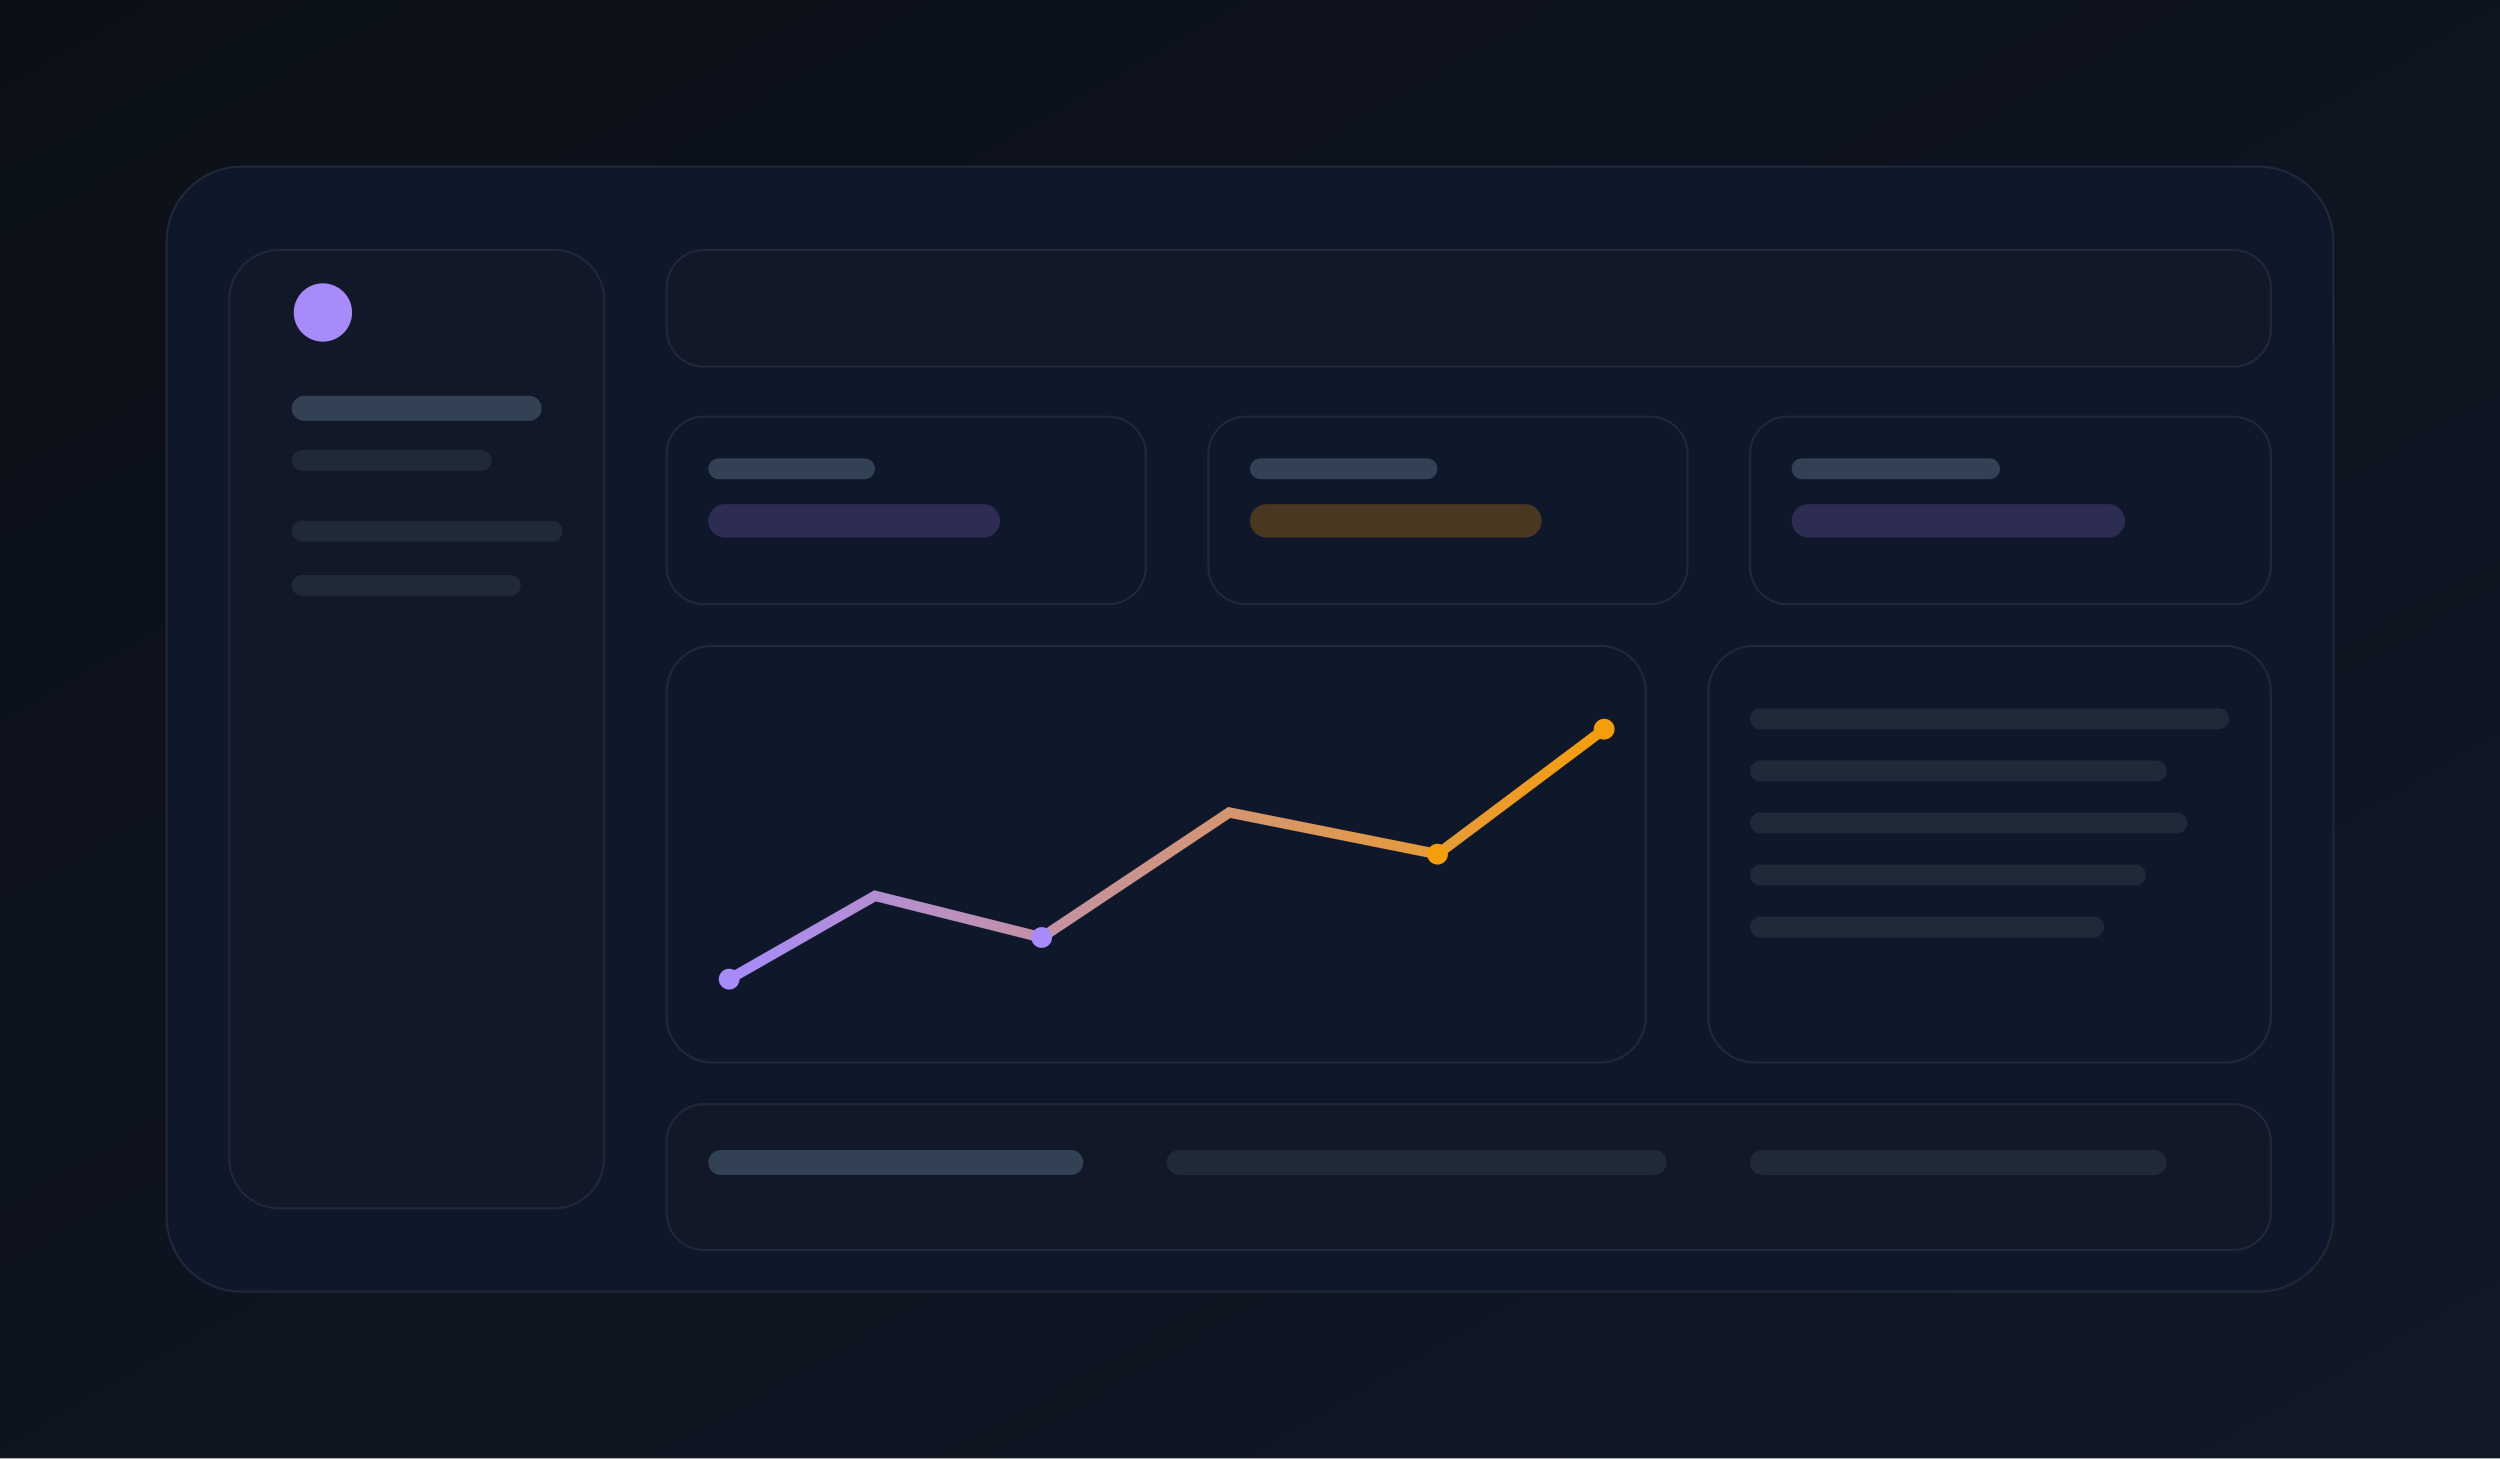
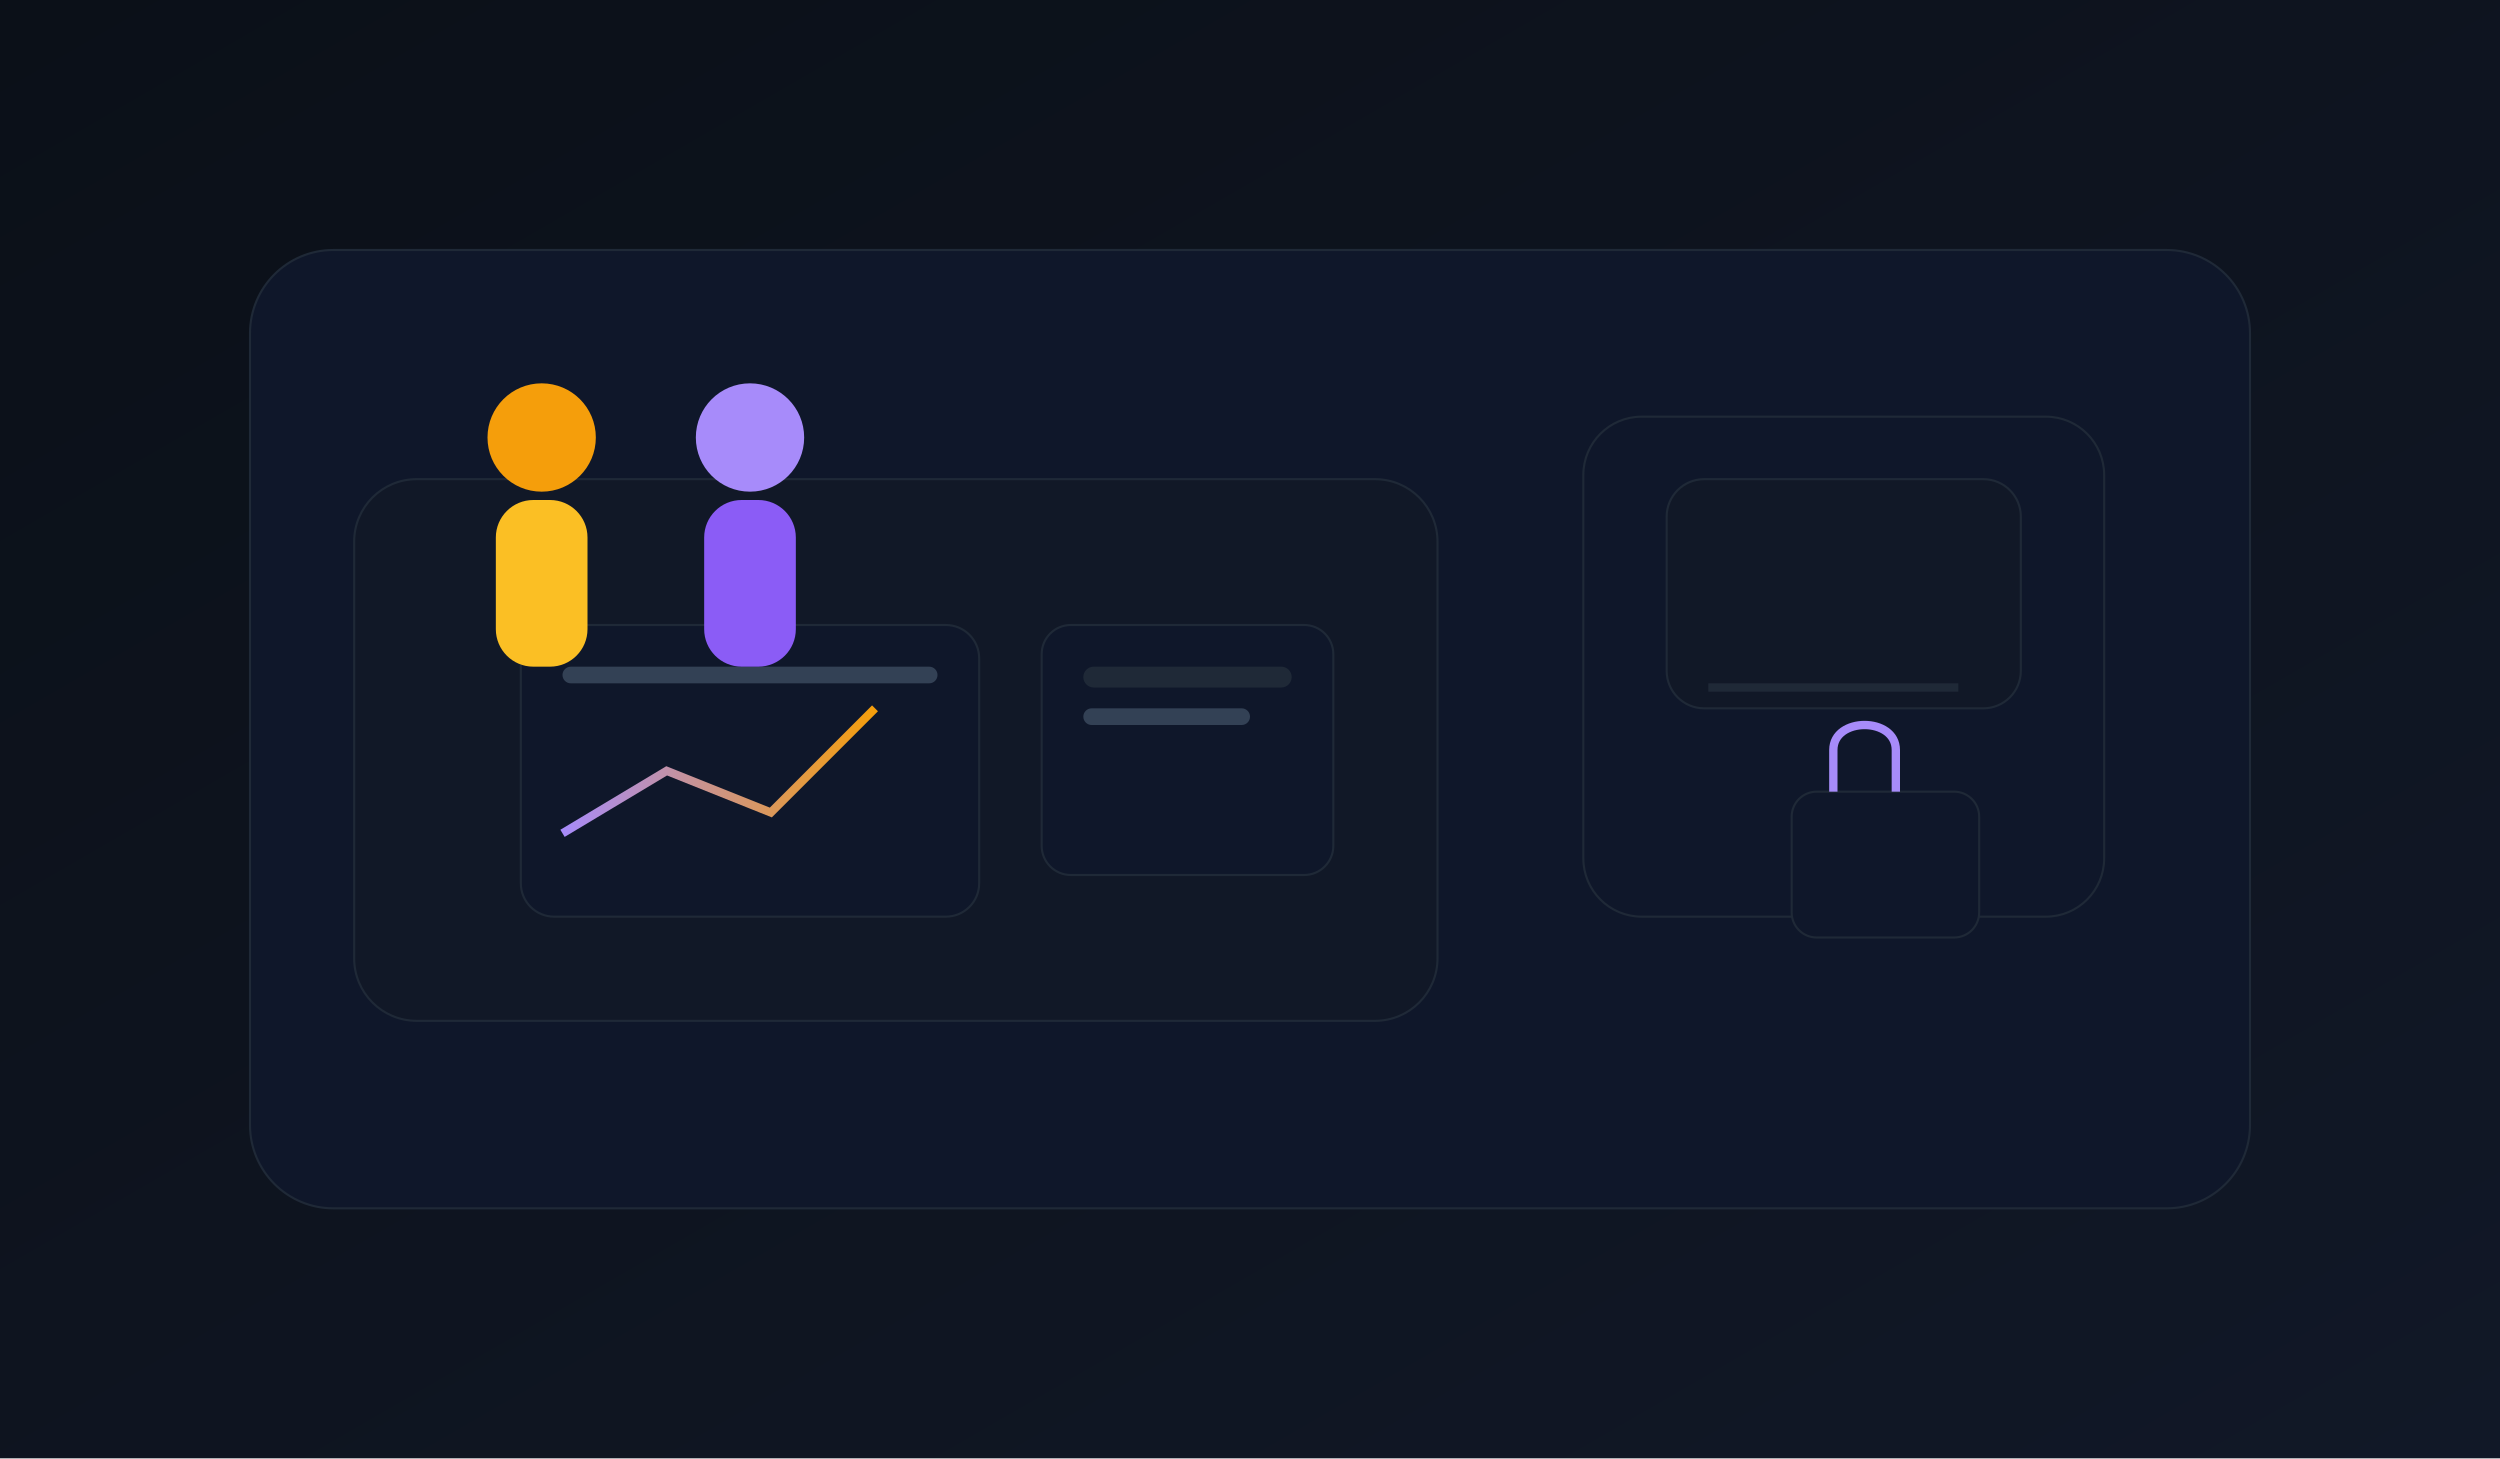
<svg xmlns="http://www.w3.org/2000/svg" width="1200" height="700" viewBox="0 0 1200 700" fill="none">
  <defs>
    <linearGradient id="bg" x1="0" y1="0" x2="1" y2="1">
      <stop offset="0%" stop-color="#0B1018" />
      <stop offset="100%" stop-color="#111827" />
    </linearGradient>
    <linearGradient id="accent" x1="0" y1="0" x2="1" y2="0">
      <stop offset="0%" stop-color="#A78BFA" />
      <stop offset="100%" stop-color="#F59E0B" />
    </linearGradient>
  </defs>
  <rect width="1200" height="700" fill="url(#bg)" />
-   <rect x="80" y="80" width="1040" height="540" rx="36" fill="#0F172A" stroke="#1F2937" />
-   <rect x="110" y="120" width="180" height="460" rx="24" fill="#111827" stroke="#1F2937" />
-   <rect x="320" y="120" width="770" height="56" rx="18" fill="#111827" stroke="#1F2937" />
-   <circle cx="155" cy="150" r="14" fill="#A78BFA" />
-   <rect x="140" y="190" width="120" height="12" rx="6" fill="#334155" />
-   <rect x="140" y="216" width="96" height="10" rx="5" fill="#1F2937" />
-   <rect x="140" y="250" width="130" height="10" rx="5" fill="#1F2937" />
-   <rect x="140" y="276" width="110" height="10" rx="5" fill="#1F2937" />
-   <rect x="320" y="200" width="230" height="90" rx="18" fill="#0F172A" stroke="#1F2937" />
-   <rect x="580" y="200" width="230" height="90" rx="18" fill="#0F172A" stroke="#1F2937" />
-   <rect x="840" y="200" width="250" height="90" rx="18" fill="#0F172A" stroke="#1F2937" />
-   <rect x="340" y="220" width="80" height="10" rx="5" fill="#334155" />
-   <rect x="600" y="220" width="90" height="10" rx="5" fill="#334155" />
-   <rect x="860" y="220" width="100" height="10" rx="5" fill="#334155" />
-   <rect x="340" y="242" width="140" height="16" rx="8" fill="#A78BFA" fill-opacity="0.2" />
-   <rect x="600" y="242" width="140" height="16" rx="8" fill="#F59E0B" fill-opacity="0.25" />
-   <rect x="860" y="242" width="160" height="16" rx="8" fill="#A78BFA" fill-opacity="0.2" />
-   <rect x="320" y="310" width="470" height="200" rx="22" fill="#0F172A" stroke="#1F2937" />
-   <rect x="820" y="310" width="270" height="200" rx="22" fill="#0F172A" stroke="#1F2937" />
-   <path d="M350 470 L 420 430 L 500 450 L 590 390 L 690 410 L 770 350" stroke="url(#accent)" stroke-width="5" fill="none" />
-   <circle cx="350" cy="470" r="5" fill="#A78BFA" />
-   <circle cx="500" cy="450" r="5" fill="#A78BFA" />
-   <circle cx="690" cy="410" r="5" fill="#F59E0B" />
-   <circle cx="770" cy="350" r="5" fill="#F59E0B" />
-   <rect x="840" y="340" width="230" height="10" rx="5" fill="#1F2937" />
-   <rect x="840" y="365" width="200" height="10" rx="5" fill="#1F2937" />
-   <rect x="840" y="390" width="210" height="10" rx="5" fill="#1F2937" />
-   <rect x="840" y="415" width="190" height="10" rx="5" fill="#1F2937" />
-   <rect x="840" y="440" width="170" height="10" rx="5" fill="#1F2937" />
-   <rect x="320" y="530" width="770" height="70" rx="18" fill="#111827" stroke="#1F2937" />
-   <rect x="340" y="552" width="180" height="12" rx="6" fill="#334155" />
-   <rect x="560" y="552" width="240" height="12" rx="6" fill="#1F2937" />
-   <rect x="840" y="552" width="200" height="12" rx="6" fill="#1F2937" />
+   <rect x="120" y="120" width="960" height="460" rx="40" fill="#0F172A" stroke="#1F2937" />
+   <rect x="170" y="230" width="520" height="260" rx="30" fill="#111827" stroke="#1F2937" />
+   <rect x="250" y="300" width="220" height="140" rx="16" fill="#0F172A" stroke="#1F2937" />
+   <rect x="270" y="320" width="180" height="8" rx="4" fill="#334155" />
+   <path d="M270 400 L 320 370 L 370 390 L 420 340" stroke="url(#accent)" stroke-width="4" fill="none" />
+   <rect x="500" y="300" width="140" height="120" rx="14" fill="#0F172A" stroke="#1F2937" />
+   <rect x="520" y="320" width="100" height="10" rx="5" fill="#1F2937" />
+   <rect x="520" y="340" width="80" height="8" rx="4" fill="#334155" />
+   <rect x="760" y="200" width="250" height="240" rx="28" fill="#0F172A" stroke="#1F2937" />
+   <rect x="800" y="230" width="170" height="110" rx="18" fill="#111827" stroke="#1F2937" />
+   <path d="M820 330H940" stroke="#1F2937" stroke-width="4" />
+   <circle cx="260" cy="210" r="26" fill="#F59E0B" />
+   <rect x="238" y="240" width="44" height="80" rx="18" fill="#FBBF24" />
+   <circle cx="360" cy="210" r="26" fill="#A78BFA" />
+   <rect x="338" y="240" width="44" height="80" rx="18" fill="#8B5CF6" />
+   <rect x="860" y="380" width="90" height="70" rx="12" fill="#0F172A" stroke="#1F2937" />
+   <path d="M880 380 V360 C880 344 910 344 910 360 V380" stroke="#A78BFA" stroke-width="4" fill="none" />
</svg>
